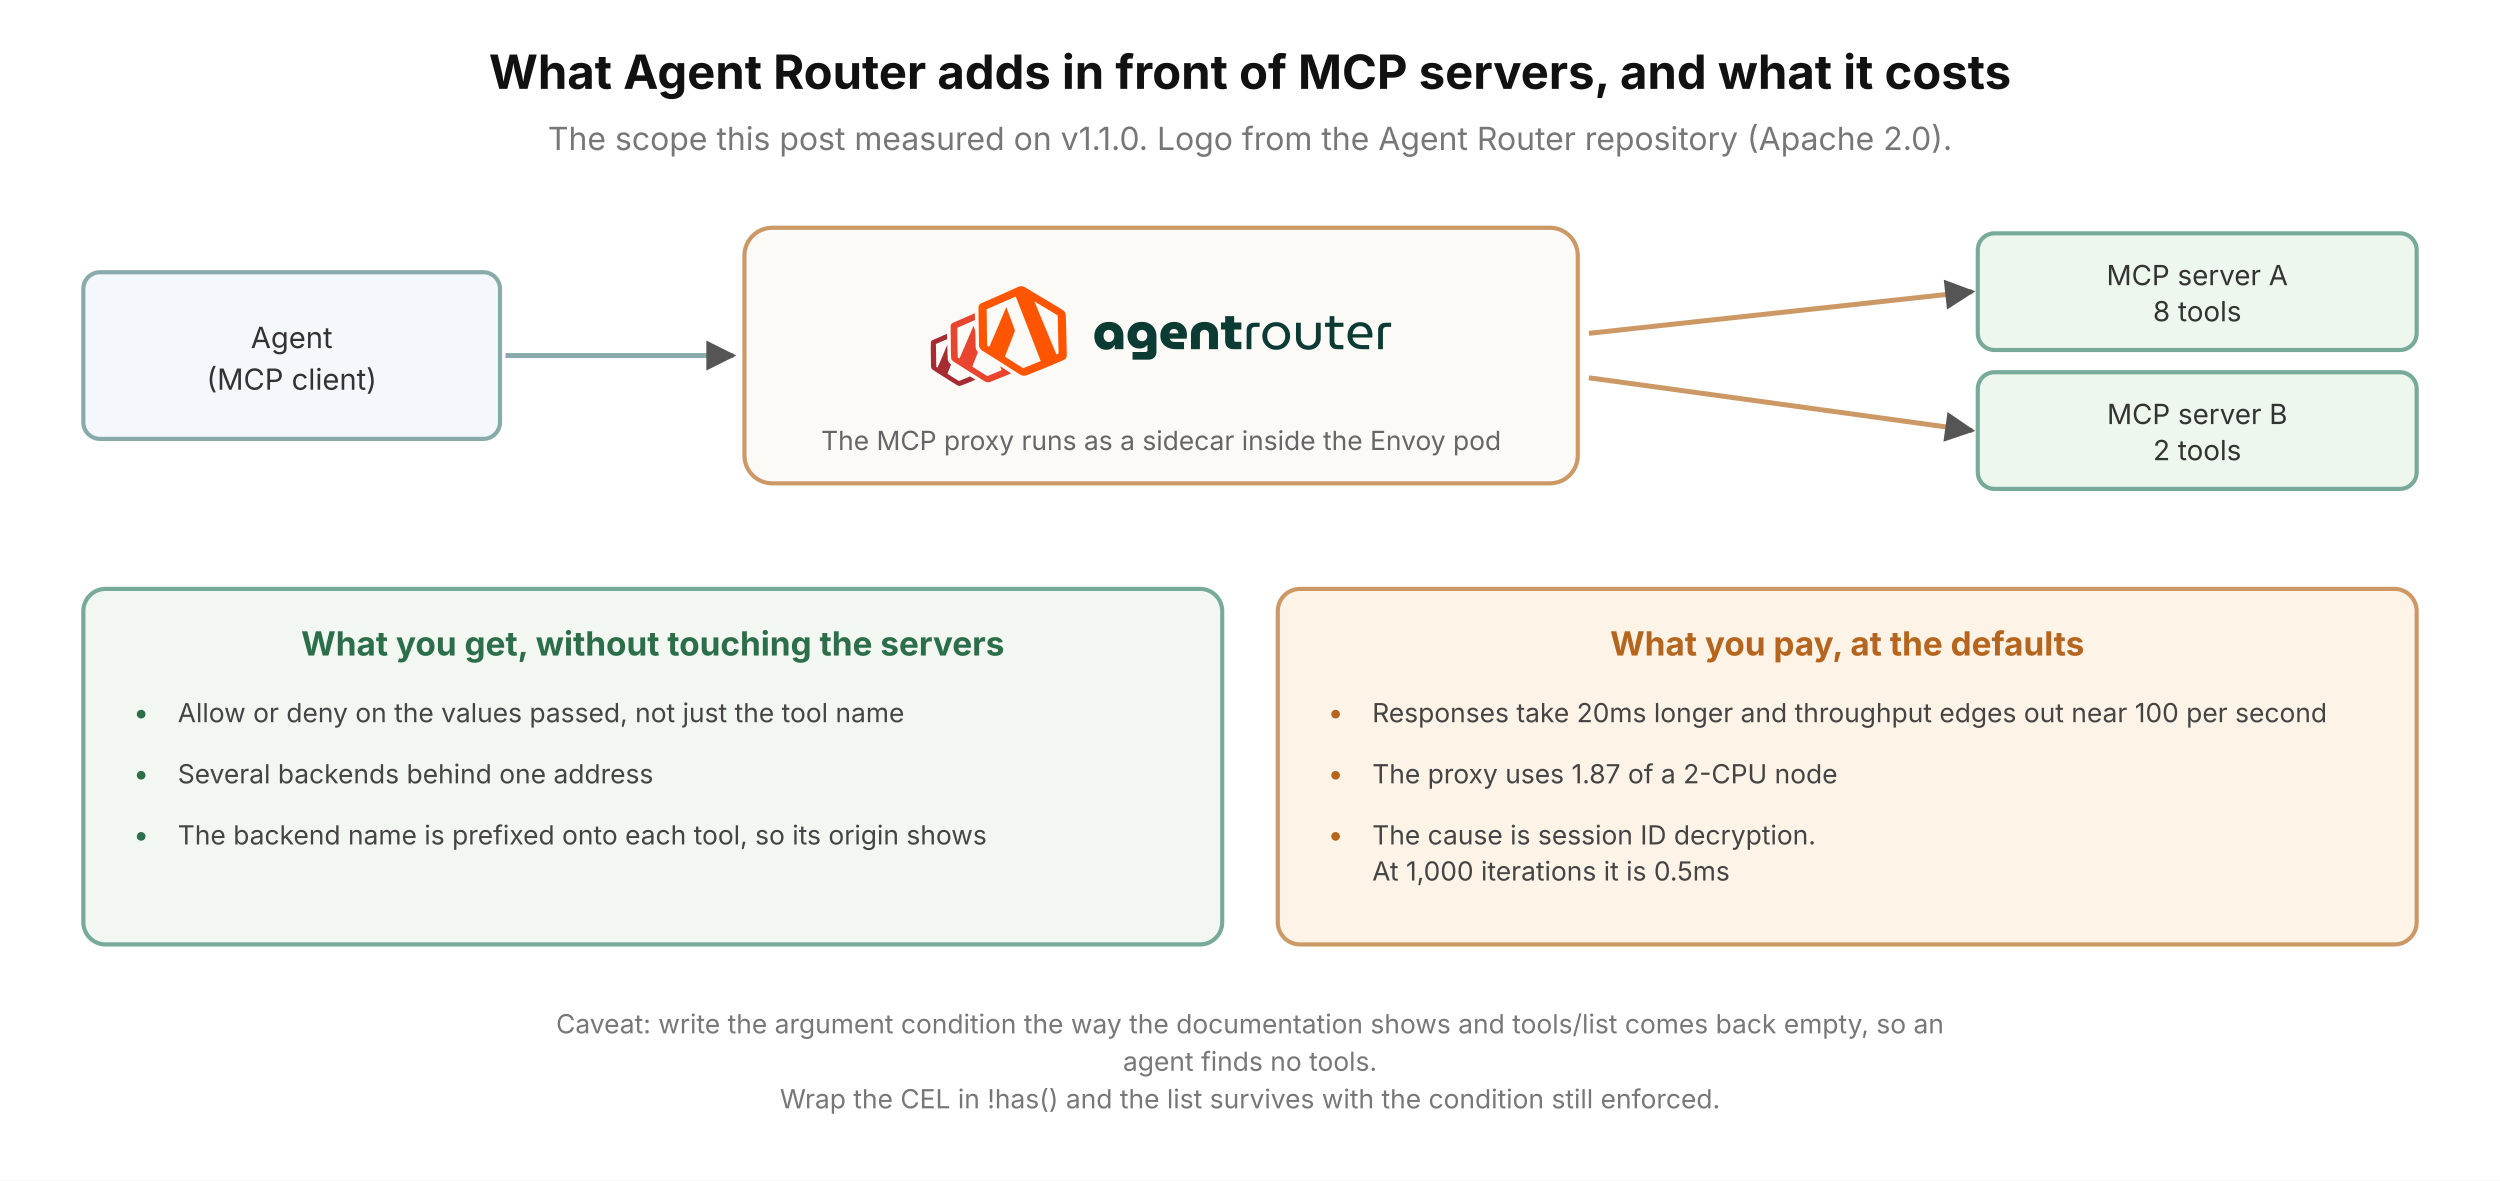
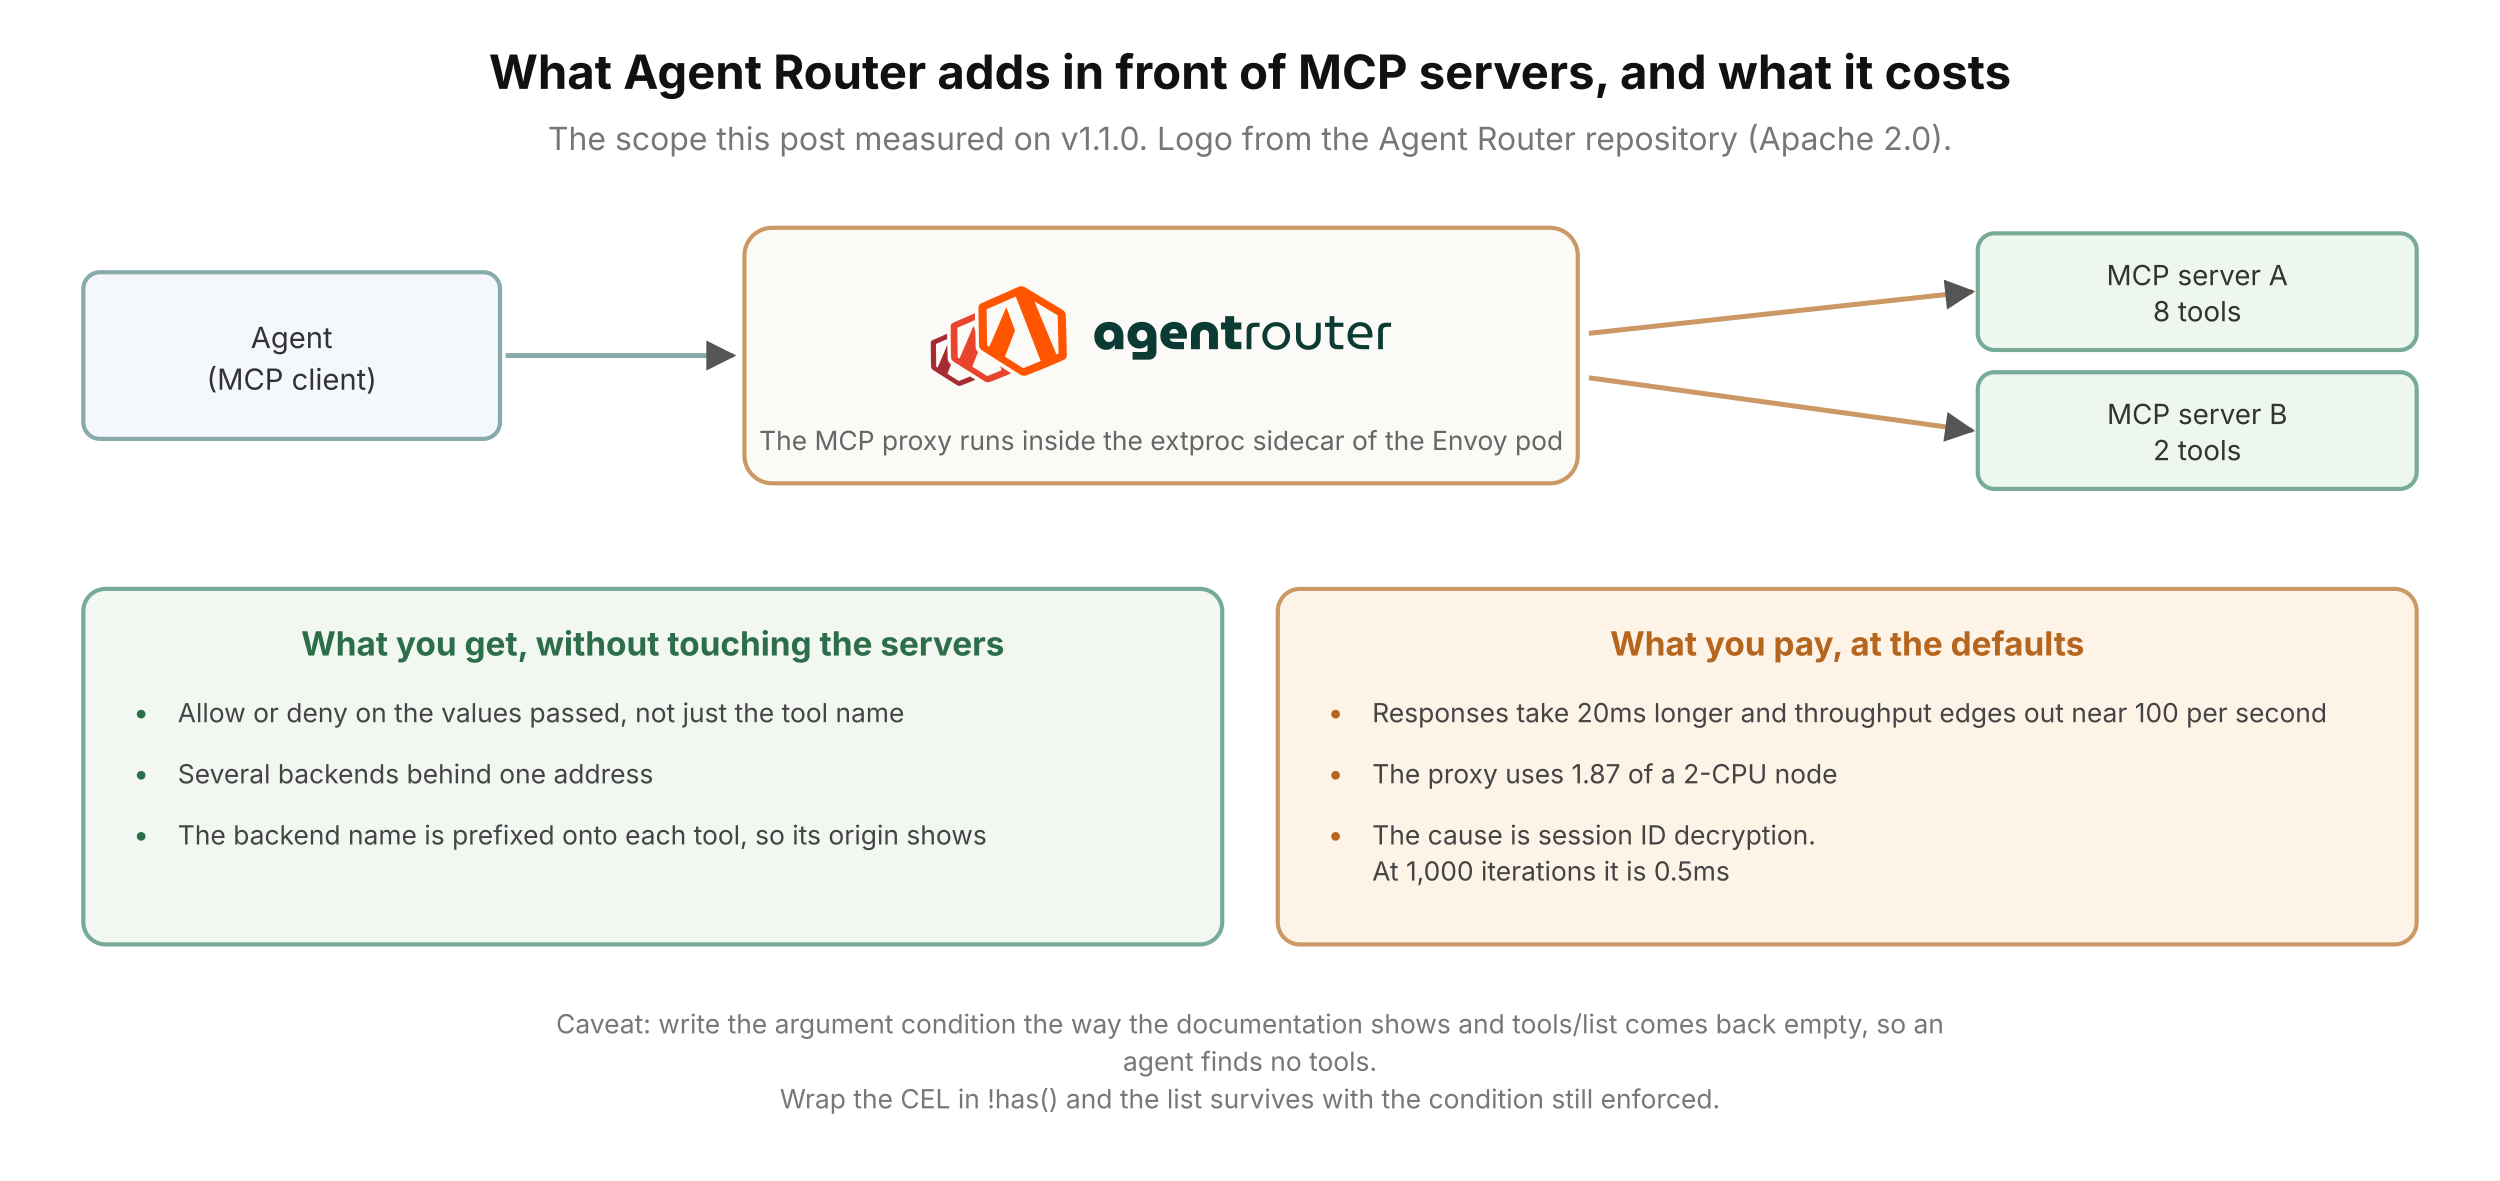
<svg xmlns="http://www.w3.org/2000/svg" viewBox="0 0 900 425" width="900" height="425" font-family="-apple-system, BlinkMacSystemFont, 'Segoe UI', sans-serif">
  <defs>
    <marker id="a" viewBox="0 0 10 10" refX="9" refY="5" markerWidth="6" markerHeight="6" orient="auto">
      <path d="M0,0 L10,5 L0,10 z" fill="#555" />
    </marker>
    <marker id="ar" viewBox="0 0 10 10" refX="9" refY="5" markerWidth="6" markerHeight="6" orient="auto">
      <path d="M0,0 L10,5 L0,10 z" fill="#b5651d" />
    </marker>
  </defs>
  <rect width="900" height="425" fill="white" />
  <text x="450.0" y="32" font-size="17" fill="#111" text-anchor="middle" font-weight="bold">What Agent Router adds in front of MCP servers, and what it costs</text>
  <text x="450.0" y="54" font-size="11.5" fill="#777" text-anchor="middle">The scope this post measured on v1.1.0. Logo from the Agent Router repository (Apache 2.0).</text>
  <rect x="30" y="98" width="150" height="60" rx="6" fill="#f4f7fb" stroke="#8aa" stroke-width="1.5" />
  <text x="105" y="125.3" font-size="10.5" fill="#333" text-anchor="middle">Agent</text>
  <text x="105" y="140.3" font-size="10.5" fill="#333" text-anchor="middle">(MCP client)</text>
  <rect x="268" y="82" width="300" height="92" rx="10" fill="#fcfaf7" stroke="#c96" stroke-width="1.5" />
  <svg x="330" y="98" width="176" height="45.9" viewBox="0 0 1471.75 384.0">
    <g transform="translate(42.00,42.00) scale(0.37037) translate(-56.00,-148.00)">
      <path fill="#A62B33" fill-rule="evenodd" d="M331.1,945.4C349.6,938.1 366.9,931.1 369.6,929.9C372.3,928.7 374.9,927.6 375.5,927.4C378.4,926.8 419.0,909.6 419.0,909.1C419.0,908.1 373.9,879.8 373.2,880.4C372.9,880.7 373.3,881.0 374.0,881.0C379.1,881.0 361.1,888.9 303.0,912.1C295.6,915.1 289.3,917.7 289.0,918.0C286.8,920.2 282.3,917.9 259.3,903.4C215.0,875.4 193.5,861.7 192.7,861.0C192.3,860.6 194.4,854.0 197.4,846.4C200.4,838.8 203.0,831.8 203.2,831.0C203.4,830.2 203.8,829.3 204.1,829.0C204.9,828.3 221.0,787.6 221.0,786.2C221.0,785.6 217.1,781.2 212.2,776.3C202.1,766.2 196.8,756.9 194.6,745.5C193.6,740.5 193.0,724.5 192.5,689.0C192.1,661.8 191.5,636.2 191.1,632.1L190.5,624.6L178.3,653.7C171.6,669.7 165.9,683.4 165.8,684.1C165.6,684.9 165.3,685.7 165.0,686.0C164.2,686.7 146.2,729.1 145.8,731.0C145.6,731.8 145.2,732.7 144.9,733.0C144.2,733.6 128.2,771.0 127.8,773.0C127.6,773.8 127.2,774.7 126.9,775.0C126.6,775.3 123.1,783.1 119.0,792.5C114.9,801.9 111.5,809.6 111.4,809.8C111.3,810.0 109.0,808.7 106.3,807.1L101.3,804.0L100.7,780.8C100.3,768.0 99.8,732.3 99.5,701.5C99.2,670.7 98.7,639.4 98.5,631.9L97.9,618.3L112.7,612.0C120.8,608.5 130.0,604.5 133.0,603.2C136.0,601.8 138.9,600.6 139.5,600.4C141.8,599.9 162.6,590.5 163.1,589.7C163.4,589.2 164.0,588.9 164.4,589.1C164.8,589.2 170.7,586.9 177.6,584.0L190.0,578.7L189.9,567.6C189.8,561.5 189.5,551.7 189.1,545.8L188.5,535.0L183.3,537.4C180.4,538.8 168.1,544.3 155.8,549.6C143.5,555.0 133.3,559.7 133.0,560.0C132.7,560.3 132.0,560.6 131.4,560.7C130.0,561.0 73.1,585.4 69.2,587.4C64.7,589.7 58.2,597.4 57.0,601.9C56.3,604.8 56.1,619.6 56.4,650.3C56.7,674.6 57.2,718.4 57.5,747.5C57.8,776.6 58.3,802.7 58.6,805.4C59.2,811.0 62.7,818.4 67.1,823.4C69.7,826.5 90.0,840.1 100.0,845.6C101.9,846.6 103.7,847.8 104.0,848.1C104.3,848.4 112.6,853.8 122.5,860.0C155.0,880.5 191.9,903.9 228.5,927.3C279.3,959.8 277.6,958.9 290.5,958.9C297.1,958.8 299.4,958.1 331.1,945.4Z" />
      <path fill="#E8442E" fill-rule="evenodd" d="M534.0,928.6C538.6,927.2 579.5,911.1 608.0,899.5C693.7,864.5 709.7,857.8 709.7,856.5C709.7,855.7 651.2,818.1 623.7,801.1L619.9,798.8L621.7,803.1C622.6,805.5 625.5,812.7 628.1,819.0C630.7,825.3 632.5,830.9 632.1,831.3C631.1,832.3 602.0,844.4 553.5,863.9L515.5,879.2L483.5,858.9C465.9,847.8 438.7,830.6 423.0,820.7C407.3,810.9 394.3,802.7 394.2,802.5C394.0,802.3 401.7,782.4 411.3,758.3C421.0,734.2 431.4,707.9 434.5,699.7L440.0,685.0L435.0,678.4C423.9,664.0 421.0,654.0 421.0,631.1C421.0,622.5 420.5,592.3 419.9,564.0C418.8,514.5 418.7,512.3 416.5,506.5C412.8,496.7 407.3,481.9 405.3,476.2L403.4,470.9L393.3,494.7C387.7,507.8 379.5,527.3 375.0,538.0C362.3,568.2 353.1,589.8 349.5,598.0C347.7,602.1 341.7,616.1 336.2,629.0C325.4,654.3 301.9,709.0 299.0,715.5C298.0,717.7 295.5,723.5 293.5,728.3C289.9,736.7 289.6,737.0 287.6,735.7C286.5,735.0 283.4,733.1 280.7,731.4C278.1,729.8 275.8,727.8 275.6,727.0C275.3,726.2 274.9,701.9 274.5,673.0C274.2,644.1 273.5,590.4 272.9,553.6C272.3,516.8 272.2,486.4 272.7,486.0C273.1,485.7 291.3,477.8 313.0,468.5C334.7,459.3 356.3,450.0 361.0,448.0C365.7,445.9 377.4,440.7 387.0,436.5C396.6,432.3 407.2,427.7 410.4,426.2L416.3,423.6L415.7,396.2C415.4,381.2 415.0,368.6 414.7,368.4C414.4,368.1 412.2,368.7 409.8,369.8C405.6,371.8 370.4,387.5 362.5,391.0C360.3,392.0 353.6,394.9 347.5,397.5C341.4,400.1 334.2,403.3 331.5,404.5C328.8,405.8 324.9,407.5 323.0,408.3C321.1,409.1 308.9,414.4 296.0,420.0C283.1,425.6 268.2,432.0 263.0,434.2C230.4,447.9 226.3,450.5 220.9,461.6L217.8,467.9L218.4,538.7C218.8,577.6 219.3,619.4 219.5,631.5C219.8,643.6 220.2,671.5 220.6,693.5C221.3,737.5 221.3,737.5 228.0,748.0C232.3,754.7 238.3,759.8 251.0,767.6C256.8,771.2 264.2,775.9 267.5,777.9C270.8,780.0 285.9,789.5 301.0,799.0C336.5,821.3 412.7,869.7 468.0,905.0C496.3,923.1 502.4,926.5 509.6,928.5C516.1,930.3 528.4,930.3 534.0,928.6Z" />
      <path fill="#FF5500" fill-rule="evenodd" d="M831.8,874.4C836.9,872.7 915.4,841.5 938.5,832.0C946.2,828.8 961.0,822.7 971.5,818.5C988.9,811.4 1005.0,804.7 1048.9,786.4C1100.6,764.7 1138.8,748.3 1143.6,745.5C1148.6,742.6 1155.2,735.5 1157.9,730.1C1162.3,721.5 1163.2,715.7 1162.5,697.5C1161.7,672.8 1157.9,523.0 1156.0,435.5C1154.8,378.6 1154.4,374.3 1149.4,364.1C1142.4,349.9 1137.8,346.3 1091.5,318.2C998.0,261.6 826.1,158.6 818.2,154.6C809.9,150.3 802.7,148.8 791.5,148.8C779.0,148.8 777.2,149.3 756.5,158.8C749.4,162.0 741.2,165.7 738.5,167.0C735.8,168.2 726.8,172.3 718.5,176.0C691.0,188.5 672.8,196.6 637.0,212.5C581.8,237.0 576.2,239.4 506.5,269.4C464.3,287.6 460.4,289.6 454.5,296.1C446.2,305.3 443.5,315.8 444.4,335.0C444.7,341.9 445.2,377.0 445.5,413.0C445.8,449.0 446.2,485.0 446.5,493.0C446.8,501.0 447.3,534.7 447.6,568.0C447.9,601.3 448.6,631.4 449.1,635.0C451.0,649.3 462.2,664.6 478.0,674.2C482.1,676.7 494.1,684.1 504.5,690.7C515.0,697.3 537.7,711.6 555.0,722.5C572.3,733.4 591.2,745.3 597.0,749.0C602.8,752.7 616.3,761.2 627.0,768.0C652.9,784.4 727.1,831.6 759.0,852.0C787.1,870.0 794.1,873.6 804.5,875.6C812.7,877.2 825.0,876.6 831.8,874.4Z M790.3,804.1C781.1,798.2 760.2,785.0 744.0,774.7C727.8,764.5 702.1,748.2 687.0,738.6C670.1,728.0 659.6,720.7 659.8,719.9C660.0,719.1 670.0,693.8 682.0,663.5C694.1,633.2 712.3,586.0 722.6,558.5L741.2,508.5L739.5,503.5C738.6,500.8 734.1,488.4 729.5,476.0C702.5,403.0 686.9,360.9 679.7,341.5C675.3,329.4 671.3,319.2 671.0,318.7C670.7,318.3 669.3,320.6 668.0,323.7C660.7,341.7 611.8,456.9 584.2,521.0C537.9,629.0 532.7,641.0 532.0,641.0C531.7,641.0 527.8,638.8 523.3,636.0L515.2,631.0L514.6,622.8C514.3,618.2 513.6,573.1 513.0,522.5C512.4,471.9 511.6,409.1 511.3,383.0L510.7,335.5L564.1,312.6C620.7,288.3 646.2,277.1 707.5,249.8C728.4,240.5 745.9,232.8 746.4,232.7C747.5,232.5 750.3,239.1 763.0,272.0C775.0,302.9 780.4,316.7 791.6,345.2C796.8,358.2 803.2,374.6 805.8,381.7C867.6,544.6 910.3,655.6 928.4,700.4C940.8,731.2 950.9,756.5 950.7,756.6C950.4,756.8 923.7,768.0 910.0,773.5C904.2,775.8 891.2,781.1 881.0,785.3C841.4,801.4 814.3,812.3 810.8,813.5L807.1,814.9L790.3,804.1Z M1070.2,683.7C1065.8,673.1 1050.0,635.0 1035.0,599.0C980.7,468.4 964.2,428.8 943.4,379.0C904.9,286.6 899.1,272.6 899.5,272.2C900.0,271.7 919.5,283.4 1005.5,335.5C1040.7,356.8 1073.6,376.8 1078.7,379.9L1087.9,385.4L1088.4,392.5C1088.7,396.3 1089.4,423.1 1090.0,452.0C1090.6,480.9 1091.5,521.4 1092.0,542.0C1092.5,562.6 1093.4,600.9 1094.0,627.0C1094.5,653.1 1095.3,679.0 1095.6,684.6C1096.2,695.7 1096.3,695.6 1089.5,698.3C1087.3,699.1 1083.9,700.5 1081.9,701.4L1078.2,702.9L1070.2,683.7Z" />
    </g>
    <path fill="#0B3B33" d="M570.502 233.756Q560.102 233.756 551.99 228.452Q543.878 223.148 539.276 213.918Q534.674 204.688 534.674 192.78Q534.674 180.248 540.212 170.472Q545.75 160.696 555.734 155.106Q565.718 149.516 579.186 149.516Q592.498 149.516 602.118 154.976Q611.738 160.436 617.042 170.004Q622.346 179.572 622.346 191.844V231.78H596.294V219.352H595.566Q593.434 223.564 590.028 226.84Q586.622 230.116 581.838 231.936Q577.054 233.756 570.502 233.756ZM578.666 210.2Q583.554 210.2 587.194 207.808Q590.834 205.416 592.836 201.178Q594.838 196.94 594.838 191.636Q594.838 186.436 592.836 182.406Q590.834 178.376 587.194 175.984Q583.554 173.592 578.666 173.592Q573.83 173.592 570.112 175.984Q566.394 178.376 564.392 182.406Q562.39 186.436 562.39 191.636Q562.39 196.94 564.392 201.178Q566.394 205.416 570.112 207.808Q573.83 210.2 578.666 210.2Z" />
    <path fill="#0B3B33" d="M649.802 263.448V240.308H688.906Q691.506 240.308 693.118 238.826Q694.73 237.344 694.73 235.004V219.144H694.054Q691.506 222.264 688.23 224.708Q684.954 227.152 680.664 228.478Q676.374 229.804 670.706 229.804Q660.098 229.804 651.96 224.734Q643.822 219.664 639.246 210.876Q634.67 202.088 634.67 191.168Q634.67 179.936 639.636 170.446Q644.602 160.956 654.274 155.236Q663.946 149.516 677.882 149.516Q691.142 149.516 700.97 154.976Q710.798 160.436 716.31 170.212Q721.822 179.988 721.822 193.04V239.268Q721.822 250.448 715.244 256.948Q708.666 263.448 696.914 263.448ZM678.298 207.704Q683.03 207.704 686.618 205.468Q690.206 203.232 692.208 199.462Q694.21 195.692 694.21 191.168Q694.21 186.28 692.208 182.328Q690.206 178.376 686.618 176.036Q683.03 173.696 678.298 173.696Q673.618 173.696 669.952 175.958Q666.286 178.22 664.284 182.12Q662.282 186.02 662.282 190.856Q662.282 195.536 664.284 199.358Q666.286 203.18 669.952 205.442Q673.618 207.704 678.298 207.704Z" />
    <path fill="#0B3B33" d="M779.906 231.78Q766.334 231.78 755.908 226.918Q745.482 222.056 739.528 213.06Q733.574 204.064 733.574 191.688Q733.574 178.012 739.346 168.652Q745.118 159.292 754.582 154.404Q764.046 149.516 774.966 149.516Q786.822 149.516 795.48 154.456Q804.138 159.396 808.922 168.262Q813.706 177.128 813.706 188.984Q813.706 191.48 813.446 194.73Q813.186 197.98 812.666 200.112H761.654Q762.486 203.492 764.644 205.78Q766.802 208.068 770.312 209.134Q773.822 210.2 778.242 210.2H804.866V231.78ZM760.666 184.304H788.174Q788.07 182.068 787.498 180.066Q786.926 178.064 785.782 176.4Q784.638 174.736 783.078 173.488Q781.518 172.24 779.386 171.564Q777.254 170.888 774.706 170.888Q771.43 170.888 768.908 171.98Q766.386 173.072 764.67 174.892Q762.954 176.712 761.992 179.156Q761.03 181.6 760.666 184.304Z" />
    <path fill="#0B3B33" d="M825.77 231.78V185.552Q825.77 175.308 830.84 167.144Q835.91 158.98 845.166 154.248Q854.422 149.516 866.902 149.516Q879.434 149.516 888.456 154.248Q897.478 158.98 902.288 167.144Q907.098 175.308 907.098 185.552V231.78H880.006V186.8Q880.006 183.212 878.29 180.17Q876.574 177.128 873.532 175.256Q870.49 173.384 866.486 173.384Q862.482 173.384 859.336 175.256Q856.19 177.128 854.474 180.17Q852.758 183.212 852.758 186.8V231.78Z" />
    <path fill="#0B3B33" d="M953.17 231.78Q941.732 231.78 935.257 225.276Q928.782 218.773 928.782 207.6V132.252H955.874V205.52Q955.874 207.236 957.096 208.406Q958.318 209.576 960.034 209.576H977.558V231.78ZM916.146 172.656V151.388H977.558V172.656Z" />
    <path fill="#0B3B33" d="M993.418 231.78V174.84Q993.418 164.232 999.424 158.226Q1005.43 152.22 1016.038 152.22H1032.48V164.606H1018.721Q1013.51 164.606 1010.656 167.57Q1007.801 170.534 1007.801 175.838V231.78Z" />
    <path fill="#0B3B33" d="M1082.525 233.714Q1070.388 233.714 1060.966 228.176Q1051.543 222.638 1046.114 213.151Q1040.686 203.664 1040.686 192.0Q1040.686 180.336 1046.114 170.849Q1051.543 161.362 1060.966 155.824Q1070.388 150.286 1082.525 150.286Q1094.662 150.286 1104.084 155.824Q1113.506 161.362 1118.935 170.779Q1124.364 180.196 1124.364 192.026Q1124.364 203.7 1118.935 213.169Q1113.506 222.638 1104.084 228.176Q1094.662 233.714 1082.525 233.714ZM1082.525 221.328Q1090.699 221.328 1096.83 217.428Q1102.961 213.528 1106.377 206.894Q1109.794 200.259 1109.794 192.011Q1109.794 183.763 1106.377 177.118Q1102.961 170.472 1096.83 166.572Q1090.699 162.672 1082.525 162.672Q1074.35 162.672 1068.22 166.572Q1062.089 170.472 1058.672 177.106Q1055.256 183.741 1055.256 191.989Q1055.256 200.237 1058.672 206.882Q1062.089 213.528 1068.22 217.428Q1074.35 221.328 1082.525 221.328Z" />
    <path fill="#0B3B33" d="M1179.307 233.714Q1168.574 233.714 1160.119 229.253Q1151.664 224.791 1146.875 216.804Q1142.086 208.817 1142.086 198.302V152.22H1156.531V198.053Q1156.531 205.198 1159.714 210.455Q1162.896 215.712 1168.091 218.52Q1173.286 221.328 1179.245 221.328Q1185.329 221.328 1190.555 218.489Q1195.781 215.65 1198.963 210.424Q1202.146 205.198 1202.146 198.053V152.22H1216.591V198.302Q1216.591 208.817 1211.802 216.804Q1207.013 224.791 1198.604 229.253Q1190.196 233.714 1179.307 233.714Z" />
    <path fill="#0B3B33" d="M1265.981 231.78Q1255.373 231.78 1249.367 225.696Q1243.361 219.612 1243.361 209.16V132.252H1257.744V208.162Q1257.744 213.372 1260.599 216.383Q1263.454 219.394 1268.664 219.394H1284.67V231.78ZM1229.602 164.606V152.22H1284.919V164.606Z" />
    <path fill="#0B3B33" d="M1342.015 231.78Q1328.942 231.78 1318.849 226.866Q1308.756 221.952 1303.031 212.998Q1297.306 204.043 1297.306 192.0Q1297.306 180.113 1302.142 170.69Q1306.978 161.268 1315.589 155.808Q1324.2 150.348 1335.557 150.348Q1347.85 150.348 1356.04 155.652Q1364.23 160.956 1368.317 169.926Q1372.404 178.896 1372.404 190.003Q1372.404 191.626 1372.279 193.544Q1372.154 195.463 1371.842 196.805H1312.594Q1313.342 204.199 1317.383 209.254Q1321.423 214.308 1327.772 216.851Q1334.122 219.394 1341.703 219.394H1362.482V231.78ZM1312.5 186.758H1357.896Q1357.834 183.732 1357.178 180.347Q1356.523 176.962 1354.963 173.779Q1353.403 170.597 1350.845 168.038Q1348.286 165.48 1344.48 163.92Q1340.674 162.36 1335.463 162.36Q1330.128 162.36 1325.932 164.482Q1321.735 166.603 1318.834 170.129Q1315.932 173.654 1314.356 177.991Q1312.781 182.328 1312.5 186.758Z" />
    <path fill="#0B3B33" d="M1389.502 231.78V174.84Q1389.502 164.232 1395.508 158.226Q1401.514 152.22 1412.122 152.22H1428.564V164.606H1414.805Q1409.594 164.606 1406.74 167.57Q1403.885 170.534 1403.885 175.838V231.78Z" />
  </svg>
-   <text x="418.0" y="162" font-size="9.5" fill="#666" text-anchor="middle">The MCP proxy runs as a sidecar inside the Envoy pod</text>
+   <text x="418.0" y="162" font-size="9.5" fill="#666" text-anchor="middle">The MCP proxy runs inside the extproc sidecar of the Envoy pod</text>
  <rect x="712" y="84" width="158" height="42" rx="6" fill="#eef7ee" stroke="#7a9" stroke-width="1.5" />
  <text x="791" y="102.66" font-size="10" fill="#333" text-anchor="middle">MCP server A</text>
  <text x="791" y="115.66" font-size="10" fill="#333" text-anchor="middle">8 tools</text>
  <rect x="712" y="134" width="158" height="42" rx="6" fill="#eef7ee" stroke="#7a9" stroke-width="1.5" />
  <text x="791" y="152.66" font-size="10" fill="#333" text-anchor="middle">MCP server B</text>
  <text x="791" y="165.66" font-size="10" fill="#333" text-anchor="middle">2 tools</text>
  <line x1="182" y1="128" x2="264" y2="128" stroke="#8aa" stroke-width="1.8" marker-end="url(#a)" />
  <line x1="572" y1="120" x2="710" y2="105" stroke="#c96" stroke-width="1.8" marker-end="url(#a)" />
  <line x1="572" y1="136" x2="710" y2="155" stroke="#c96" stroke-width="1.8" marker-end="url(#a)" />
  <rect x="30" y="212" width="410" height="128" rx="8" fill="#f2f7f2" stroke="#7a9" stroke-width="1.5" />
  <text x="235" y="236" font-size="12" fill="#2c6e49" text-anchor="middle" font-weight="bold">What you get, without touching the servers</text>
  <text x="48" y="260" font-size="10" fill="#2c6e49" text-anchor="start">•</text>
  <text x="64" y="260" font-size="9.5" fill="#444" text-anchor="start">Allow or deny on the values passed, not just the tool name</text>
  <text x="48" y="282" font-size="10" fill="#2c6e49" text-anchor="start">•</text>
  <text x="64" y="282" font-size="9.5" fill="#444" text-anchor="start">Several backends behind one address</text>
  <text x="48" y="304" font-size="10" fill="#2c6e49" text-anchor="start">•</text>
  <text x="64" y="304" font-size="9.5" fill="#444" text-anchor="start">The backend name is prefixed onto each tool, so its origin shows</text>
  <rect x="460" y="212" width="410" height="128" rx="8" fill="#fdf3e7" stroke="#c96" stroke-width="1.5" />
  <text x="665" y="236" font-size="12" fill="#b5651d" text-anchor="middle" font-weight="bold">What you pay, at the defaults</text>
  <text x="478" y="260" font-size="10" fill="#b5651d" text-anchor="start">•</text>
  <text x="494" y="260" font-size="9.5" fill="#444" text-anchor="start">Responses take 20ms longer and throughput edges out near 100 per second</text>
  <text x="478" y="282" font-size="10" fill="#b5651d" text-anchor="start">•</text>
  <text x="494" y="282" font-size="9.5" fill="#444" text-anchor="start">The proxy uses 1.87 of a 2-CPU node</text>
  <text x="478" y="304" font-size="10" fill="#b5651d" text-anchor="start">•</text>
  <text x="494" y="304" font-size="9.5" fill="#444" text-anchor="start">The cause is session ID decryption.</text>
  <text x="494" y="317" font-size="9.5" fill="#444" text-anchor="start">At 1,000 iterations it is 0.5ms</text>
  <text x="450.0" y="372.0" font-size="9.5" fill="#777" text-anchor="middle">Caveat: write the argument condition the way the documentation shows and tools/list comes back empty, so an</text>
  <text x="450.0" y="385.5" font-size="9.5" fill="#777" text-anchor="middle">agent finds no tools.</text>
  <text x="450.0" y="399.0" font-size="9.5" fill="#777" text-anchor="middle">Wrap the CEL in !has() and the list survives with the condition still enforced.</text>
</svg>
